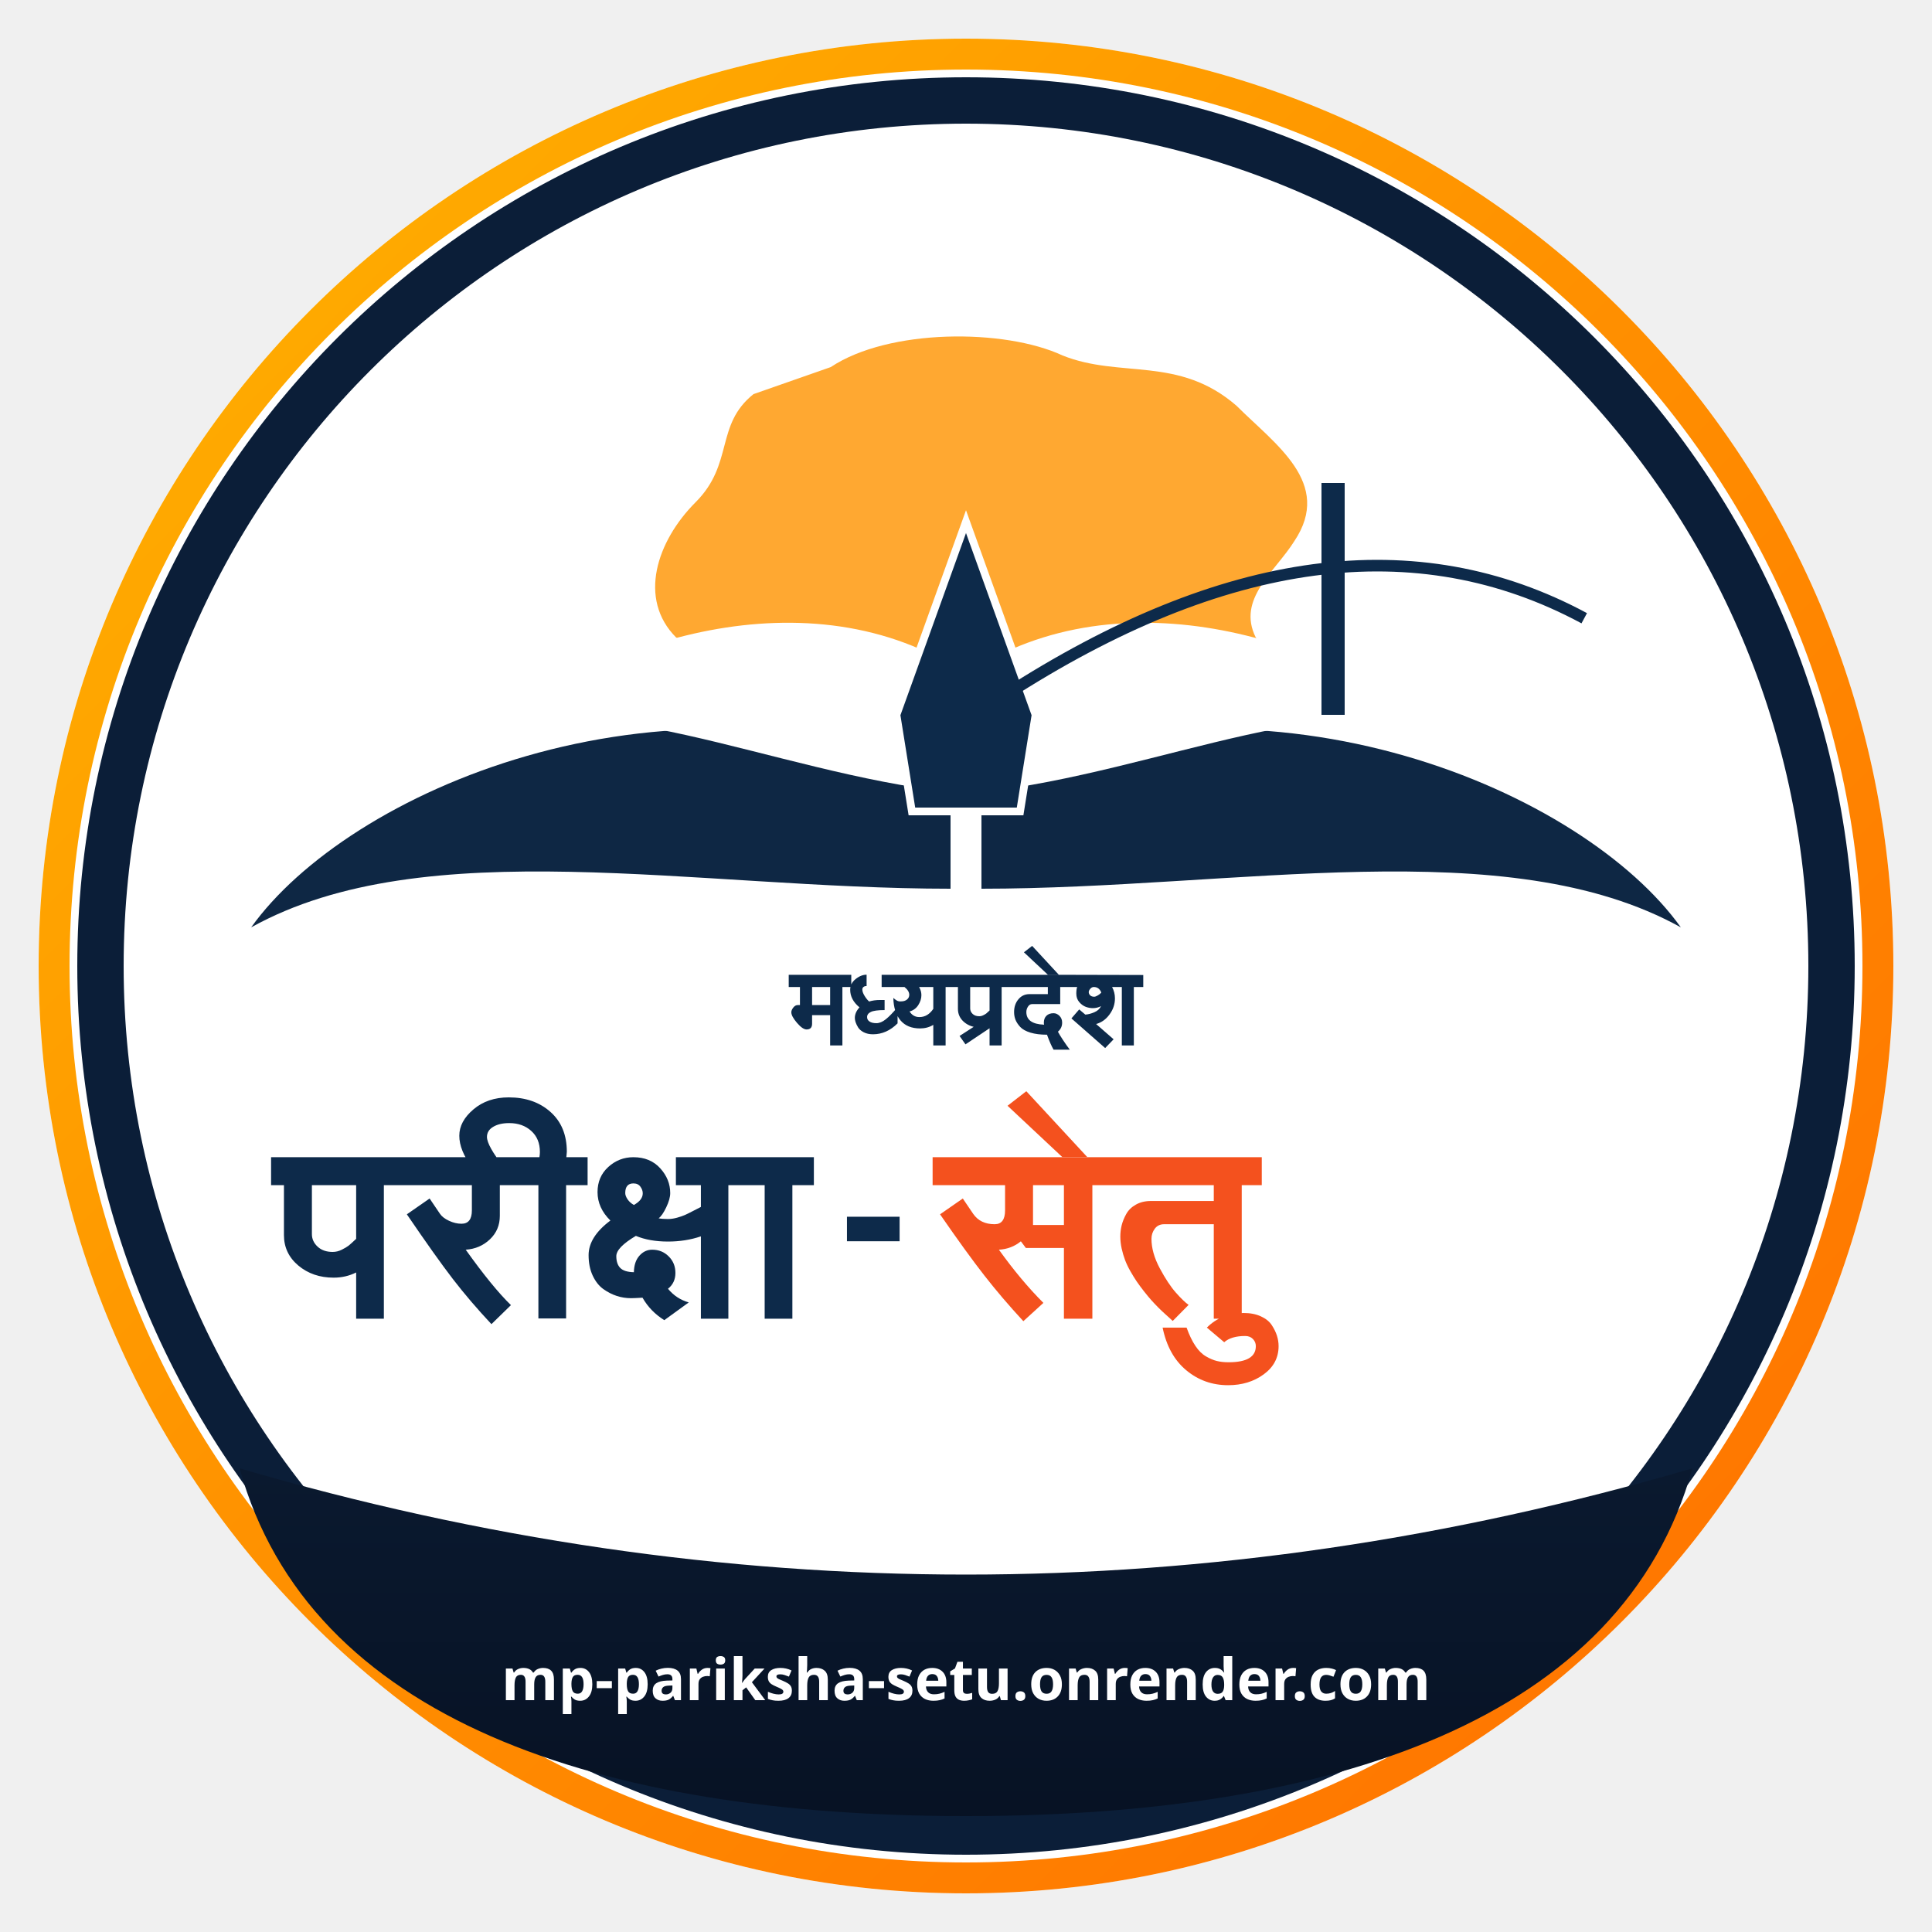
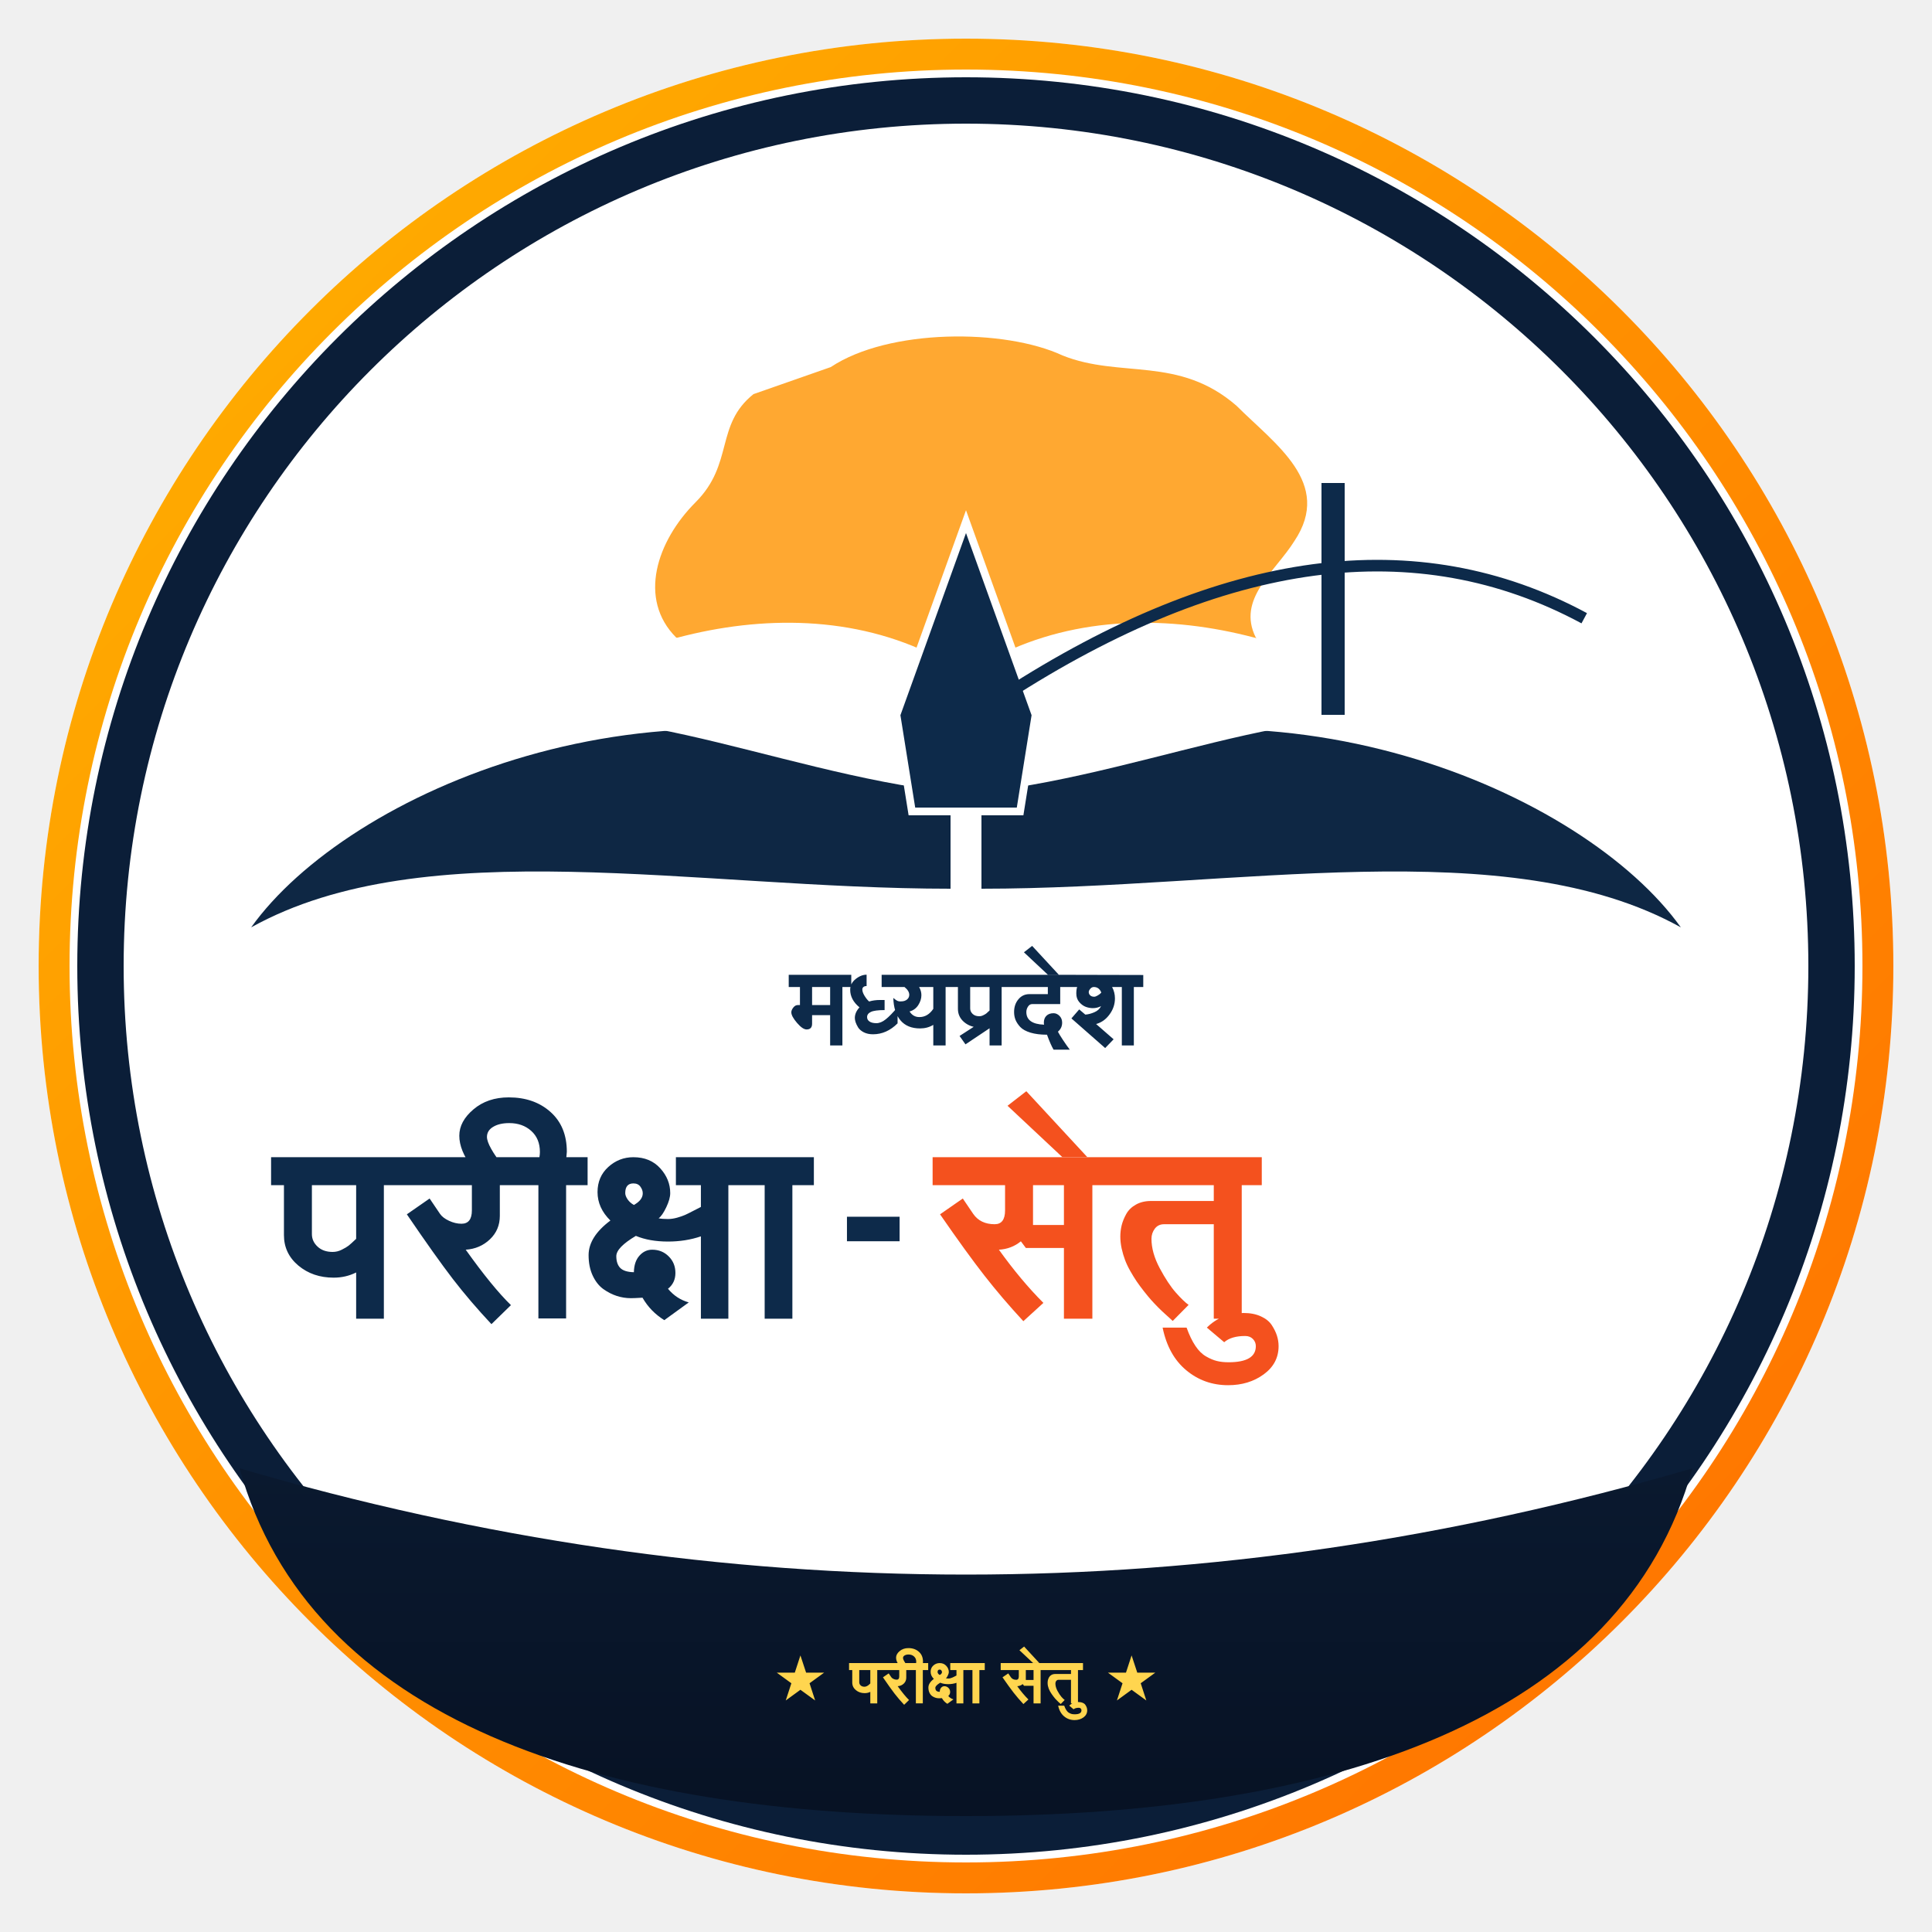
<svg xmlns="http://www.w3.org/2000/svg" viewBox="0 0 500 500" width="100%" height="100%">
  <defs>
    <linearGradient id="sunGlow" x1="0%" y1="100%" x2="0%" y2="0%">
      <stop offset="0%" stop-color="#FF5722" />
      <stop offset="60%" stop-color="#FF9800" />
      <stop offset="100%" stop-color="#FFC107" />
    </linearGradient>
    <linearGradient id="goldRing" x1="0%" y1="0%" x2="100%" y2="100%">
      <stop offset="0%" stop-color="#FFB300" />
      <stop offset="50%" stop-color="#FF8F00" />
      <stop offset="100%" stop-color="#FF6F00" />
    </linearGradient>
    <linearGradient id="navyRing" x1="0%" y1="0%" x2="0%" y2="100%">
      <stop offset="0%" stop-color="#0A192F" />
      <stop offset="100%" stop-color="#071224" />
    </linearGradient>
  </defs>
  <circle cx="250" cy="250" r="240" fill="#FFFFFF" />
  <circle cx="250" cy="250" r="236" fill="none" stroke="url(#goldRing)" stroke-width="8" />
  <circle cx="250" cy="250" r="224" fill="none" stroke="#0B1E38" stroke-width="12" />
  <path d="M 215 95 C 230 85, 260 85, 275 92 C 290 98, 305 92, 320 105 C 330 115, 345 125, 335 140 C 330 148, 320 155, 325 165 C 335 175, 325 185, 310 188 C 290 190, 280 180, 265 185 C 245 190, 230 180, 215 182 C 195 185, 185 170, 175 165 C 165 155, 170 140, 180 130 C 190 120, 185 110, 195 102 Z" fill="#FF9E1B" opacity="0.9" />
  <path d="M 246 230 C 180 230, 110 215, 65 240 C 90 205, 170 170, 246 200 Z" fill="#0E2744" />
  <path d="M 246 205 C 200 200, 150 175, 125 192 C 150 168, 205 148, 246 172 Z" fill="#FFFFFF" />
  <path d="M 254 230 C 320 230, 390 215, 435 240 C 410 205, 330 170, 254 200 Z" fill="#0E2744" />
  <path d="M 254 205 C 300 200, 350 175, 375 192 C 350 168, 295 148, 254 172 Z" fill="#FFFFFF" />
  <path d="M 250 135 L 268 185 L 264 210 L 236 210 L 232 185 Z" fill="#0D2A4A" stroke="#FFFFFF" stroke-width="2" />
  <line x1="345" y1="125" x2="345" y2="185" stroke="#0D2A4A" stroke-width="6" />
  <path d="M 260 180 Q 345 125 410 160" fill="none" stroke="#0D2A4A" stroke-width="3" />
  <text x="250" y="270" text-anchor="middle" font-family="sans-serif" font-weight="900" font-size="28" fill="#0D2A4A">मध्यप्रदेश</text>
  <text x="210" y="340" text-anchor="end" font-family="sans-serif" font-weight="900" font-size="64" fill="#0D2A4A">परीक्षा</text>
  <text x="226" y="332" text-anchor="middle" font-family="sans-serif" font-weight="900" font-size="52" fill="#0D2A4A">-</text>
  <text x="242" y="340" text-anchor="start" font-family="sans-serif" font-weight="900" font-size="64" fill="#F4511E">सेतु</text>
  <path d="M 62 380 Q 250 435 438 380 C 420 445, 345 470, 250 470 C 155 470, 80 445, 62 380 Z" fill="url(#navyRing)" />
-   <text x="250" y="440" text-anchor="middle" font-family="sans-serif" font-weight="700" font-size="15" fill="#FFFFFF">mp-pariksha-setu.onrender.com</text>
+   <text x="250" y="440" text-anchor="middle" font-family="sans-serif" font-weight="900" font-size="16" fill="#FFD54F">★ परीक्षा सेतु ★</text>
</svg>
